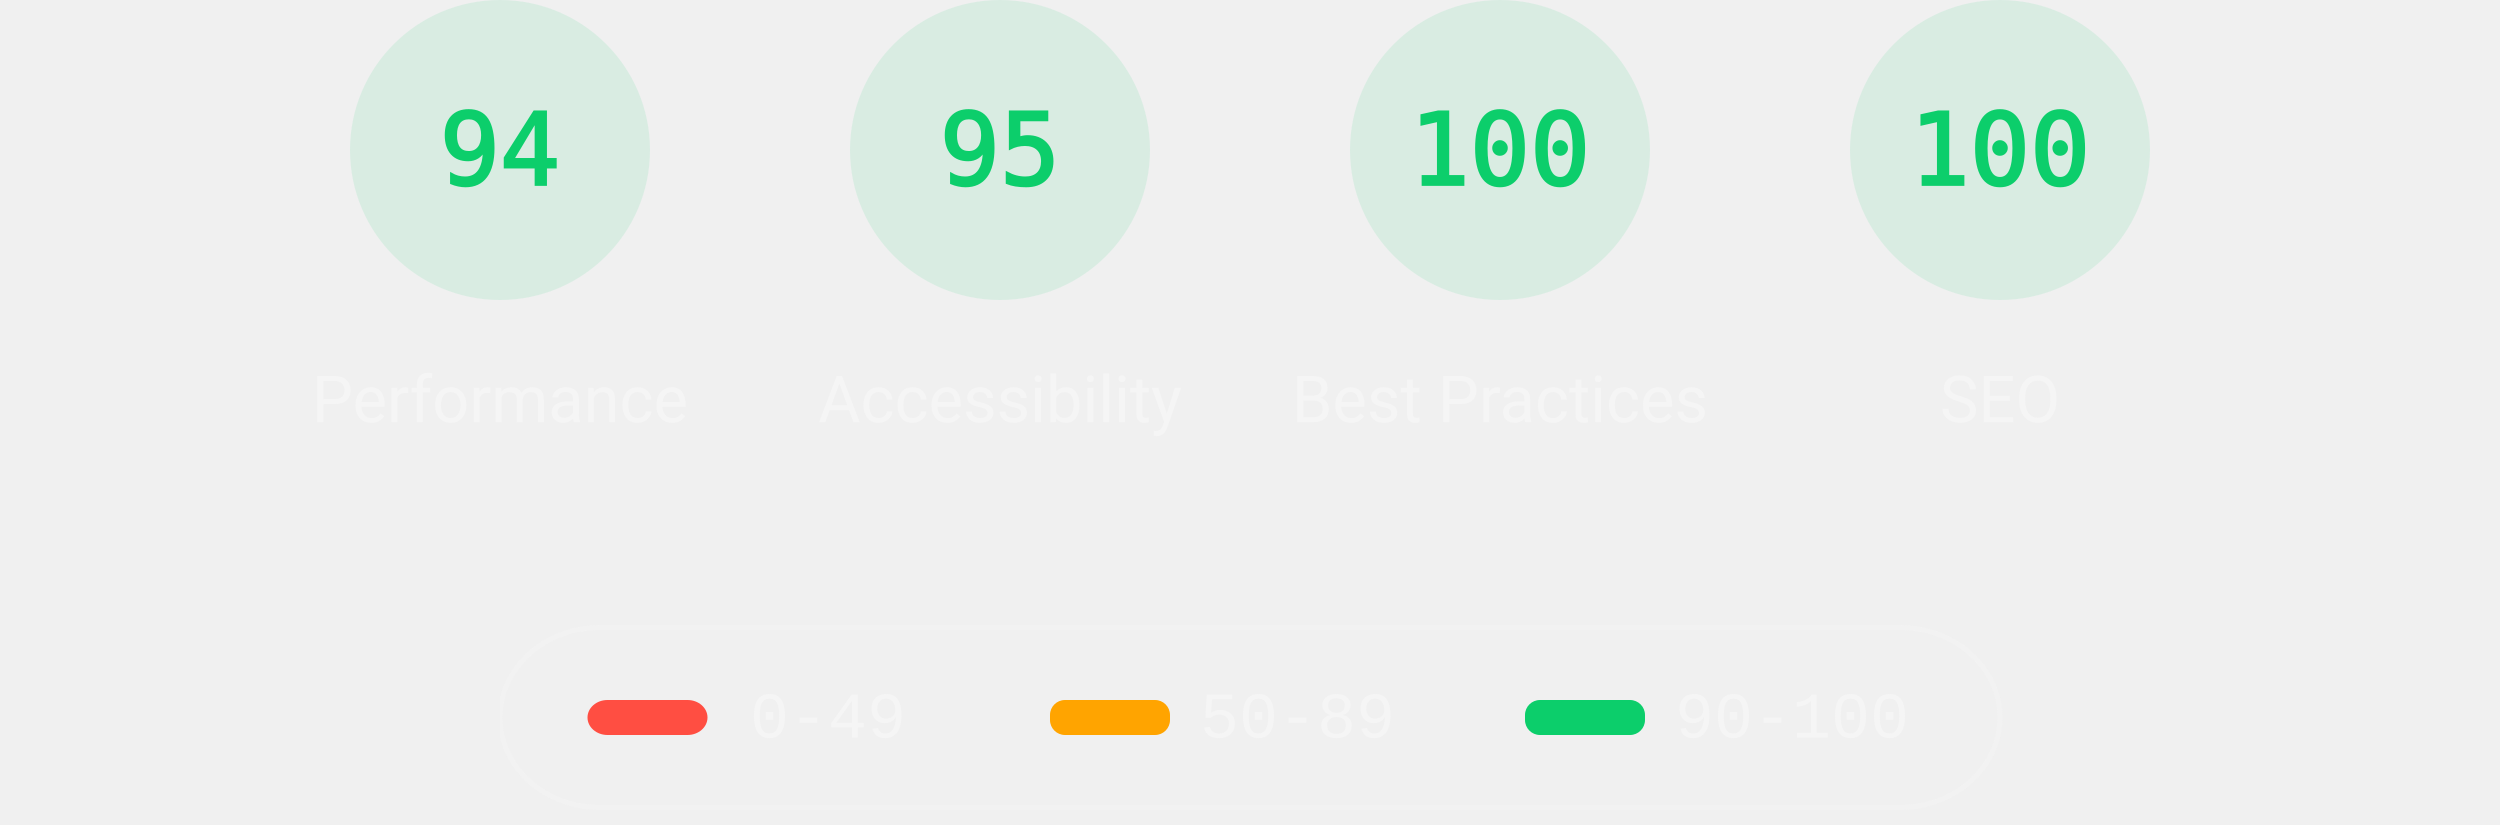
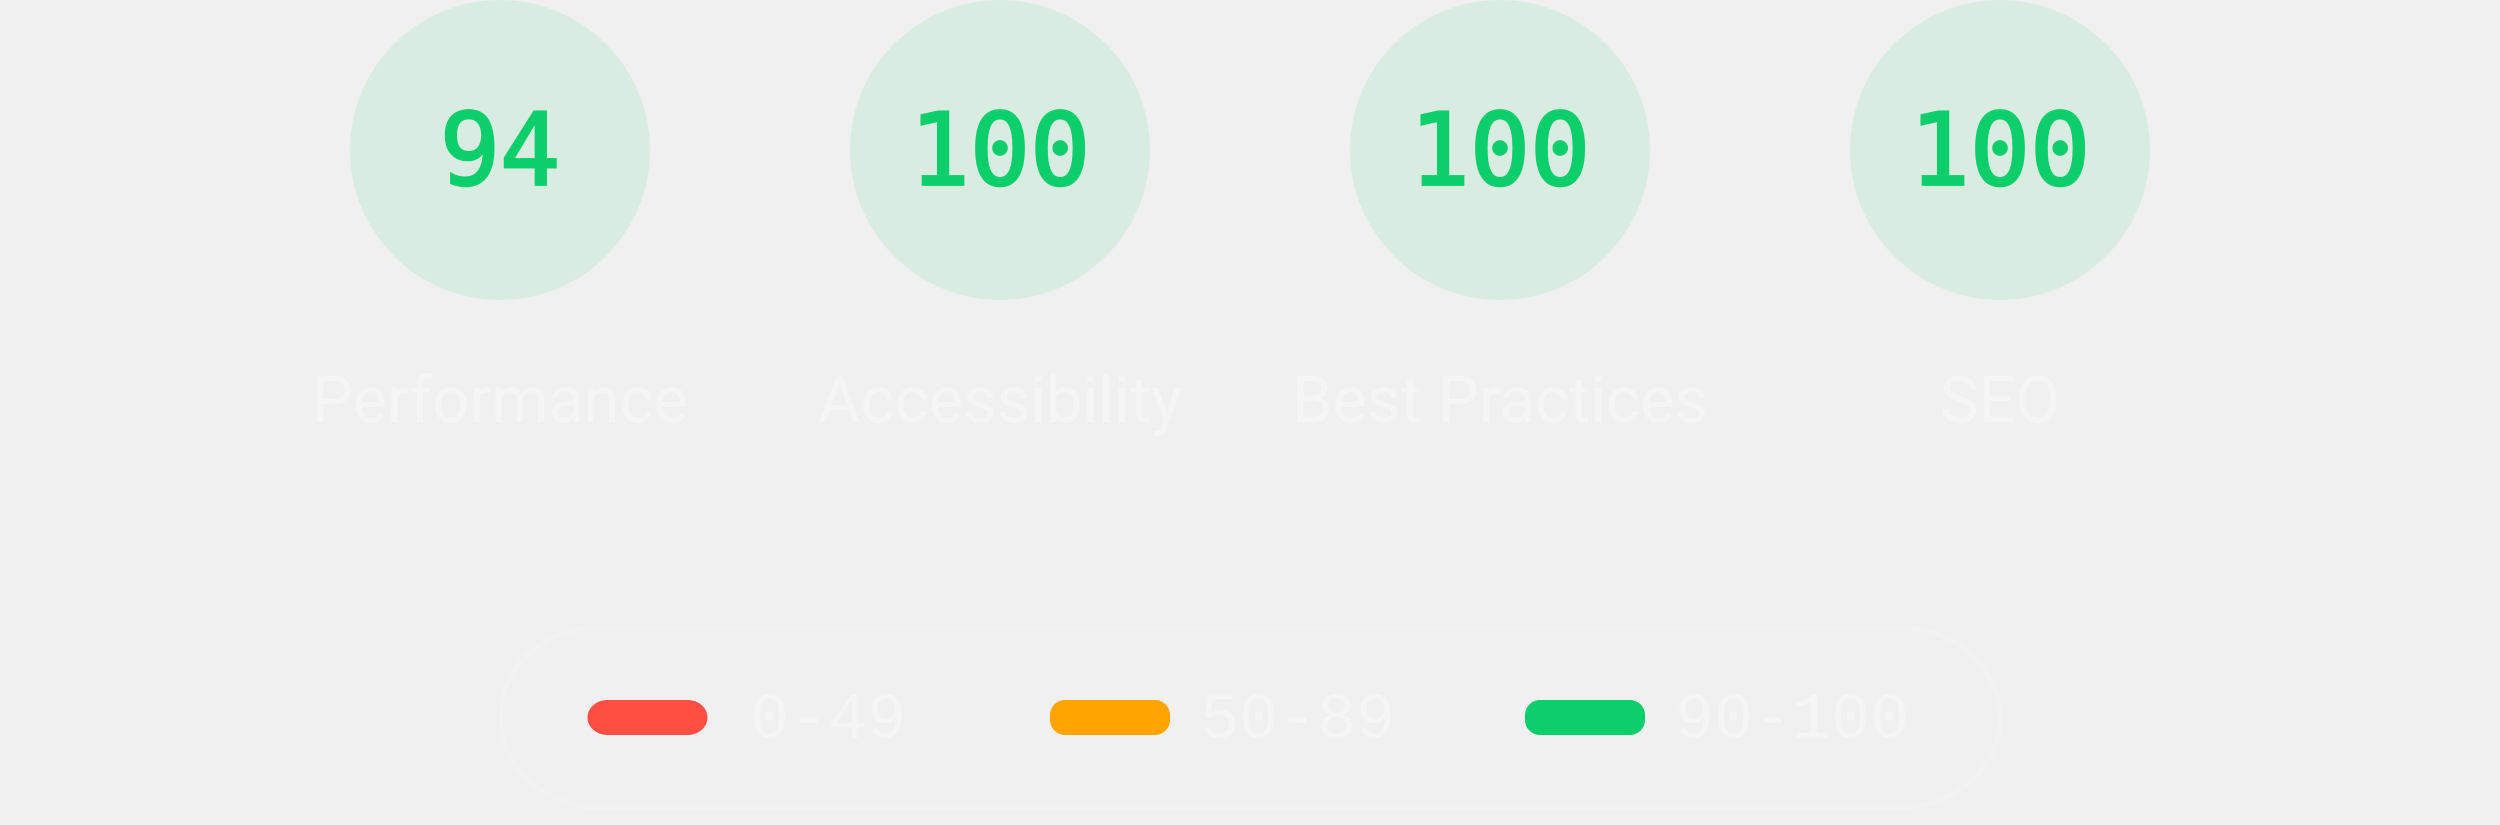
<svg xmlns="http://www.w3.org/2000/svg" class="theme--dark" fill="none" width="1000" height="330">
  <style>
			.gauge-base {
				opacity: 0.1
			}

			.gauge-arc {
				fill: none;
				animation-delay: 250ms;
				stroke-linecap: round;
				transform: rotate(-90deg);
				transform-origin: 100px 60px;
				animation: load-gauge 1s ease forwards
			}

			.guage-text {
				font-size: 40px;
				font-family: monospace;
				text-align: center
			}

			.guage-red {
				color: #ff4e42;
				fill: #ff4e42;
				stroke: #ff4e42
			}
			.guage-orange {
				color: #ffa400;
				fill: #ffa400;
				stroke: #ffa400
			}
			.guage-green {
				color: #0cce6b;
				fill: #0cce6b;
				stroke: #0cce6b
			}
			.theme--agnostic .guage-undefined {
				color: #5c5c5c;
				fill: #5c5c5c;
				stroke: #5c5c5c
			}
			.theme--light .guage-undefined {
				color: #1e1e1e;
				fill: #1e1e1e;
				stroke: #1e1e1e
			}
			.theme--dark .guage-undefined {
				color: #f5f5f5;
				fill: #f5f5f5;
				stroke: #f5f5f5
			}

			.guage-title {
				stroke: none;
				font-size: 26px;
				line-height: 26px;
				font-family: Roboto, Halvetica, Arial, sans-serif
			}
			.metric.guage-title {
				font-family: 'Courier New', Courier, monospace
			}
			.theme--agnostic .guage-title {
				color: #737373;
				fill: #737373
			}
			.theme--light .guage-title {
				color: #212121;
				fill: #212121
			}
			.theme--dark .guage-title {
				color: #f5f5f5;
				fill: #f5f5f5
			}

			@keyframes load-gauge {
				from {
					stroke-dasharray: 0 352.858
				}
			}
			.lh-gauge--pwa__disc {
				fill: #e0e0e0
			}
			.lh-gauge--pwa__logo {
				position: relative;
				fill: #b0b0b0
			}
			.lh-gauge--pwa__invisible {
				display: none
			}
			.lh-gauge--pwa__visible {
				display: inline
			}
			.guage-invisible {
				display: none
			}
			.lh-gauge--pwa__logo--primary-color {
				fill: #304ffe
			}
			.theme--agnostic .lh-gauge--pwa__logo--secondary-color {
				fill: #787878
			}
			.theme--light .lh-gauge--pwa__logo--secondary-color {
				fill: #3d3d3d
			}
			.theme--dark .lh-gauge--pwa__logo--secondary-color {
				fill: #d8b6b6
			}
			.theme--light #svg_2 {
				stroke: #00000022
			}
			.theme--agnostic #svg_2 {
				stroke: #616161
			}
			.theme--light #svg_2 {
				stroke: #00000022
			}
			.theme--dark #svg_2 {
				stroke: #f5f5f566
			}
		</style>
  <svg class="guage-div guage-perf guage-green" viewBox="0 0 200 200" width="200" height="200" x="100" y="0">
    <circle class="gauge-base" r="56" cx="100" cy="60" stroke-width="8" />
    <circle class="gauge-arc guage-arc-1" r="56" cx="100" cy="60" stroke-width="8" style="stroke-dasharray: 330.747, 351.858;" />
    <text class="guage-text" x="100px" y="60px" alignment-baseline="central" dominant-baseline="central" text-anchor="middle">94</text>
    <text class="guage-title" x="100px" y="160px" alignment-baseline="central" dominant-baseline="central" text-anchor="middle">Performance</text>
  </svg>
  <svg class="guage-div guage-acc guage-green" viewBox="0 0 200 200" width="200" height="200" x="300" y="0">
    <circle class="gauge-base" r="56" cx="100" cy="60" stroke-width="8" />
-     <circle class="gauge-arc guage-arc-2" r="56" cx="100" cy="60" stroke-width="8" style="stroke-dasharray: 334.265, 351.858;" />
-     <text class="guage-text" x="100px" y="60px" alignment-baseline="central" dominant-baseline="central" text-anchor="middle">95</text>
+     <circle class="gauge-arc guage-arc-2" r="56" cx="100" cy="60" stroke-width="8" style="stroke-dasharray: 351.858, 351.858;" />
+     <text class="guage-text" x="100px" y="60px" alignment-baseline="central" dominant-baseline="central" text-anchor="middle">100</text>
    <text class="guage-title" x="100px" y="160px" alignment-baseline="central" dominant-baseline="central" text-anchor="middle">Accessibility</text>
  </svg>
  <svg class="guage-div guage-best guage-green" viewBox="0 0 200 200" width="200" height="200" x="500" y="0">
    <circle class="gauge-base" r="56" cx="100" cy="60" stroke-width="8" />
    <circle class="gauge-arc guage-arc-3" r="56" cx="100" cy="60" stroke-width="8" style="stroke-dasharray: 351.858, 351.858;" />
    <text class="guage-text" x="100px" y="60px" alignment-baseline="central" dominant-baseline="central" text-anchor="middle">100</text>
    <text class="guage-title" x="100px" y="160px" alignment-baseline="central" dominant-baseline="central" text-anchor="middle">Best Practices</text>
  </svg>
  <svg class="guage-div guage-seo guage-green" viewBox="0 0 200 200" width="200" height="200" x="700" y="0">
    <circle class="gauge-base" r="56" cx="100" cy="60" stroke-width="8" />
    <circle class="gauge-arc guage-arc-4" r="56" cx="100" cy="60" stroke-width="8" style="stroke-dasharray: 351.858, 351.858;" />
    <text class="guage-text" x="100px" y="60px" alignment-baseline="central" dominant-baseline="central" text-anchor="middle">100</text>
    <text class="guage-title" x="100px" y="160px" alignment-baseline="central" dominant-baseline="central" text-anchor="middle">SEO</text>
  </svg>
  <svg class="guage-div guage-pwa guage-invisible" viewBox="0 0 200 200" width="200" height="200" x="900" y="0">
    <svg viewBox="0 0 60 60" width="112" height="112" x="44" y="4">
      <defs>
        <linearGradient id="lh-gauge--pwa__check-circle__gradient-0" x1="50%" y1="0%" x2="50%" y2="100%">
          <stop stop-color="#00C852" offset="0%" />
          <stop stop-color="#009688" offset="100%" />
        </linearGradient>
        <linearGradient id="lh-gauge--pwa__installable__shadow-gradient-0" x1="76.056%" x2="24.111%" y1="82.995%" y2="24.735%">
          <stop stop-color="#A5D6A7" offset="0%" />
          <stop stop-color="#80CBC4" offset="100%" />
        </linearGradient>
        <linearGradient id="lh-gauge--pwa__fast-reliable__shadow-gradient-0" x1="76.056%" y1="82.995%" x2="25.678%" y2="26.493%">
          <stop stop-color="#64B5F6" offset="0%" />
          <stop stop-color="#2979FF" offset="100%" />
        </linearGradient>
        <g id="lh-gauge--pwa__fast-reliable-badge-0">
          <circle fill="#FFFFFF" cx="10" cy="10" r="10" />
          <path fill="#304FFE" d="M10 3.58l5.25 2.34v3.5c0 3.23-2.24 6.26-5.25 7-3.01-.74-5.25-3.77-5.25-7v-3.5L10 3.58zm-.47 10.74l2.76-4.83.03-.07c.04-.08 0-.24-.22-.24h-1.64l.47-3.26h-.47l-2.7 4.77c-.02.01.05-.1-.04.05-.09.16-.1.31.18.31h1.63l-.47 3.27h.47z" />
        </g>
        <g id="lh-gauge--pwa__installable-badge-0">
          <circle fill="#FFFFFF" cx="10" cy="10" r="10" />
          <path fill="#009688" d="M10 4.167A5.835 5.835 0 0 0 4.167 10 5.835 5.835 0 0 0 10 15.833 5.835 5.835 0 0 0 15.833 10 5.835 5.835 0 0 0 10 4.167zm2.917 6.416h-2.334v2.334H9.417v-2.334H7.083V9.417h2.334V7.083h1.166v2.334h2.334v1.166z" />
        </g>
      </defs>
      <g stroke="none" fill-rule="nonzero">
        <circle class="lh-gauge--pwa__disc" cx="30" cy="30" r="30" />
        <g class="lh-gauge--pwa__logo">
          <path d="M35.66 19.39l.7-1.75h2L37.4 15 38.6 12l3.4 9h-2.51l-.58-1.61z" />
          <path d="M33.52 21l3.65-9h-2.42l-2.5 5.82L30.5 12h-1.86l-1.9 5.82-1.35-2.65-1.21 3.72L25.4 21h2.38l1.72-5.2 1.64 5.2z" />
          <path fill-rule="nonzero" d="M20.3 17.91h1.48c.45 0 .85-.05 1.2-.15l.39-1.18 1.07-3.3a2.64 2.64 0 0 0-.28-.37c-.55-.6-1.36-.91-2.42-.91H18v9h2.3V17.9zm1.96-3.84c.22.22.33.5.33.87 0 .36-.1.65-.29.87-.2.23-.59.35-1.15.35h-.86v-2.41h.87c.52 0 .89.1 1.1.32z" />
        </g>
        <rect class="lh-gauge--pwa__component lh-gauge--pwa__na-line lh-gauge--pwa__invisible" fill="#FFFFFF" x="20" y="32" width="20" height="4" rx="2" />
        <g class="lh-gauge--pwa__component lh-gauge--pwa__fast-reliable-badge lh-gauge--pwa__invisible" transform="translate(20, 29)">
          <path fill="url(#lh-gauge--pwa__fast-reliable__shadow-gradient-0)" d="M33.63 19.49A30 30 0 0 1 16.2 30.36L3 17.14 17.14 3l16.49 16.49z" />
          <use href="#lh-gauge--pwa__fast-reliable-badge-0" />
        </g>
        <g class="lh-gauge--pwa__component lh-gauge--pwa__installable-badge lh-gauge--pwa__invisible" transform="translate(20, 29)">
          <path fill="url(#lh-gauge--pwa__installable__shadow-gradient-0)" d="M33.629 19.487c-4.272 5.453-10.391 9.39-17.415 10.869L3 17.142 17.142 3 33.63 19.487z" />
          <use href="#lh-gauge--pwa__installable-badge-0" />
        </g>
        <g class="lh-gauge--pwa__component lh-gauge--pwa__fast-reliable-installable-badges lh-gauge--pwa__invisible">
          <g transform="translate(8, 29)">
            <path fill="url(#lh-gauge--pwa__fast-reliable__shadow-gradient-0)" d="M16.321 30.463L3 17.143 17.142 3l22.365 22.365A29.864 29.864 0 0 1 22 31c-1.942 0-3.84-.184-5.679-.537z" />
            <use href="#lh-gauge--pwa__fast-reliable-badge-0" />
          </g>
          <g transform="translate(32, 29)">
            <path fill="url(#lh-gauge--pwa__installable__shadow-gradient-0)" d="M25.982 11.84a30.107 30.107 0 0 1-13.08 15.203L3 17.143 17.142 3l8.84 8.84z" />
            <use href="#lh-gauge--pwa__installable-badge-0" />
          </g>
        </g>
        <g class="lh-gauge--pwa__component lh-gauge--pwa__check-circle lh-gauge--pwa__invisible" transform="translate(18, 28)">
          <circle fill="#FFFFFF" cx="12" cy="12" r="12" />
          <path fill="url(#lh-gauge--pwa__check-circle__gradient-0)" d="M12 2a10 10 0 1 0 0 20 10 10 0 0 0 0-20zm-2 15l-5-5 1.41-1.41L10 14.17l7.59-7.59L19 8l-9 9z" />
        </g>
      </g>
    </svg>
    <text class="guage-title" y="160px" alignment-baseline="central" dominant-baseline="central" text-anchor="middle">
      <tspan x="100px" dy="-6px">Progressive</tspan>
      <tspan x="100px" dy="30px">Web App</tspan>
    </text>
  </svg>
  <svg width="604" height="76" x="200" y="250">
    <g>
      <rect fill="none" id="canvas_background" height="80" width="604" y="-1" x="-1" />
      <g display="none" overflow="visible" y="0" x="0" height="100%" width="100%" id="canvasGrid">
        <rect fill="url(#gridpattern)" stroke-width="0" y="0" x="0" height="100%" width="100%" />
      </g>
    </g>
    <g>
      <rect fill-opacity="0" stroke-width="2" rx="40" id="svg_2" height="72" width="600" y="1" x="0" fill="#000000" />
      <rect stroke="#000" rx="8" id="svg_3" height="14" width="48" y="30" x="35" stroke-opacity="null" stroke-width="0" fill="#ff4e42" />
      <rect stroke="#000" rx="6" id="svg_4" height="14" width="48" y="30" x="220" stroke-opacity="null" stroke-width="0" fill="#ffa400" />
      <rect stroke="#000" rx="6" id="svg_5" height="14" width="48" y="30" x="410" stroke-opacity="null" stroke-width="0" fill="#0cce6b" />
      <text class="metric guage-title" xml:space="preserve" text-anchor="start" font-size="26" id="svg_6" y="45" x="100" stroke-opacity="null" stroke-width="0" stroke="#000">0-49</text>
      <text class="metric guage-title" xml:space="preserve" text-anchor="start" font-size="26" id="svg_7" y="45" x="280" stroke-opacity="null" stroke-width="0" stroke="#000">50-89</text>
      <text class="metric guage-title" xml:space="preserve" text-anchor="start" font-size="26" id="svg_8" y="45" x="470" stroke-opacity="null" stroke-width="0" stroke="#000">90-100</text>
    </g>
  </svg>
</svg>
